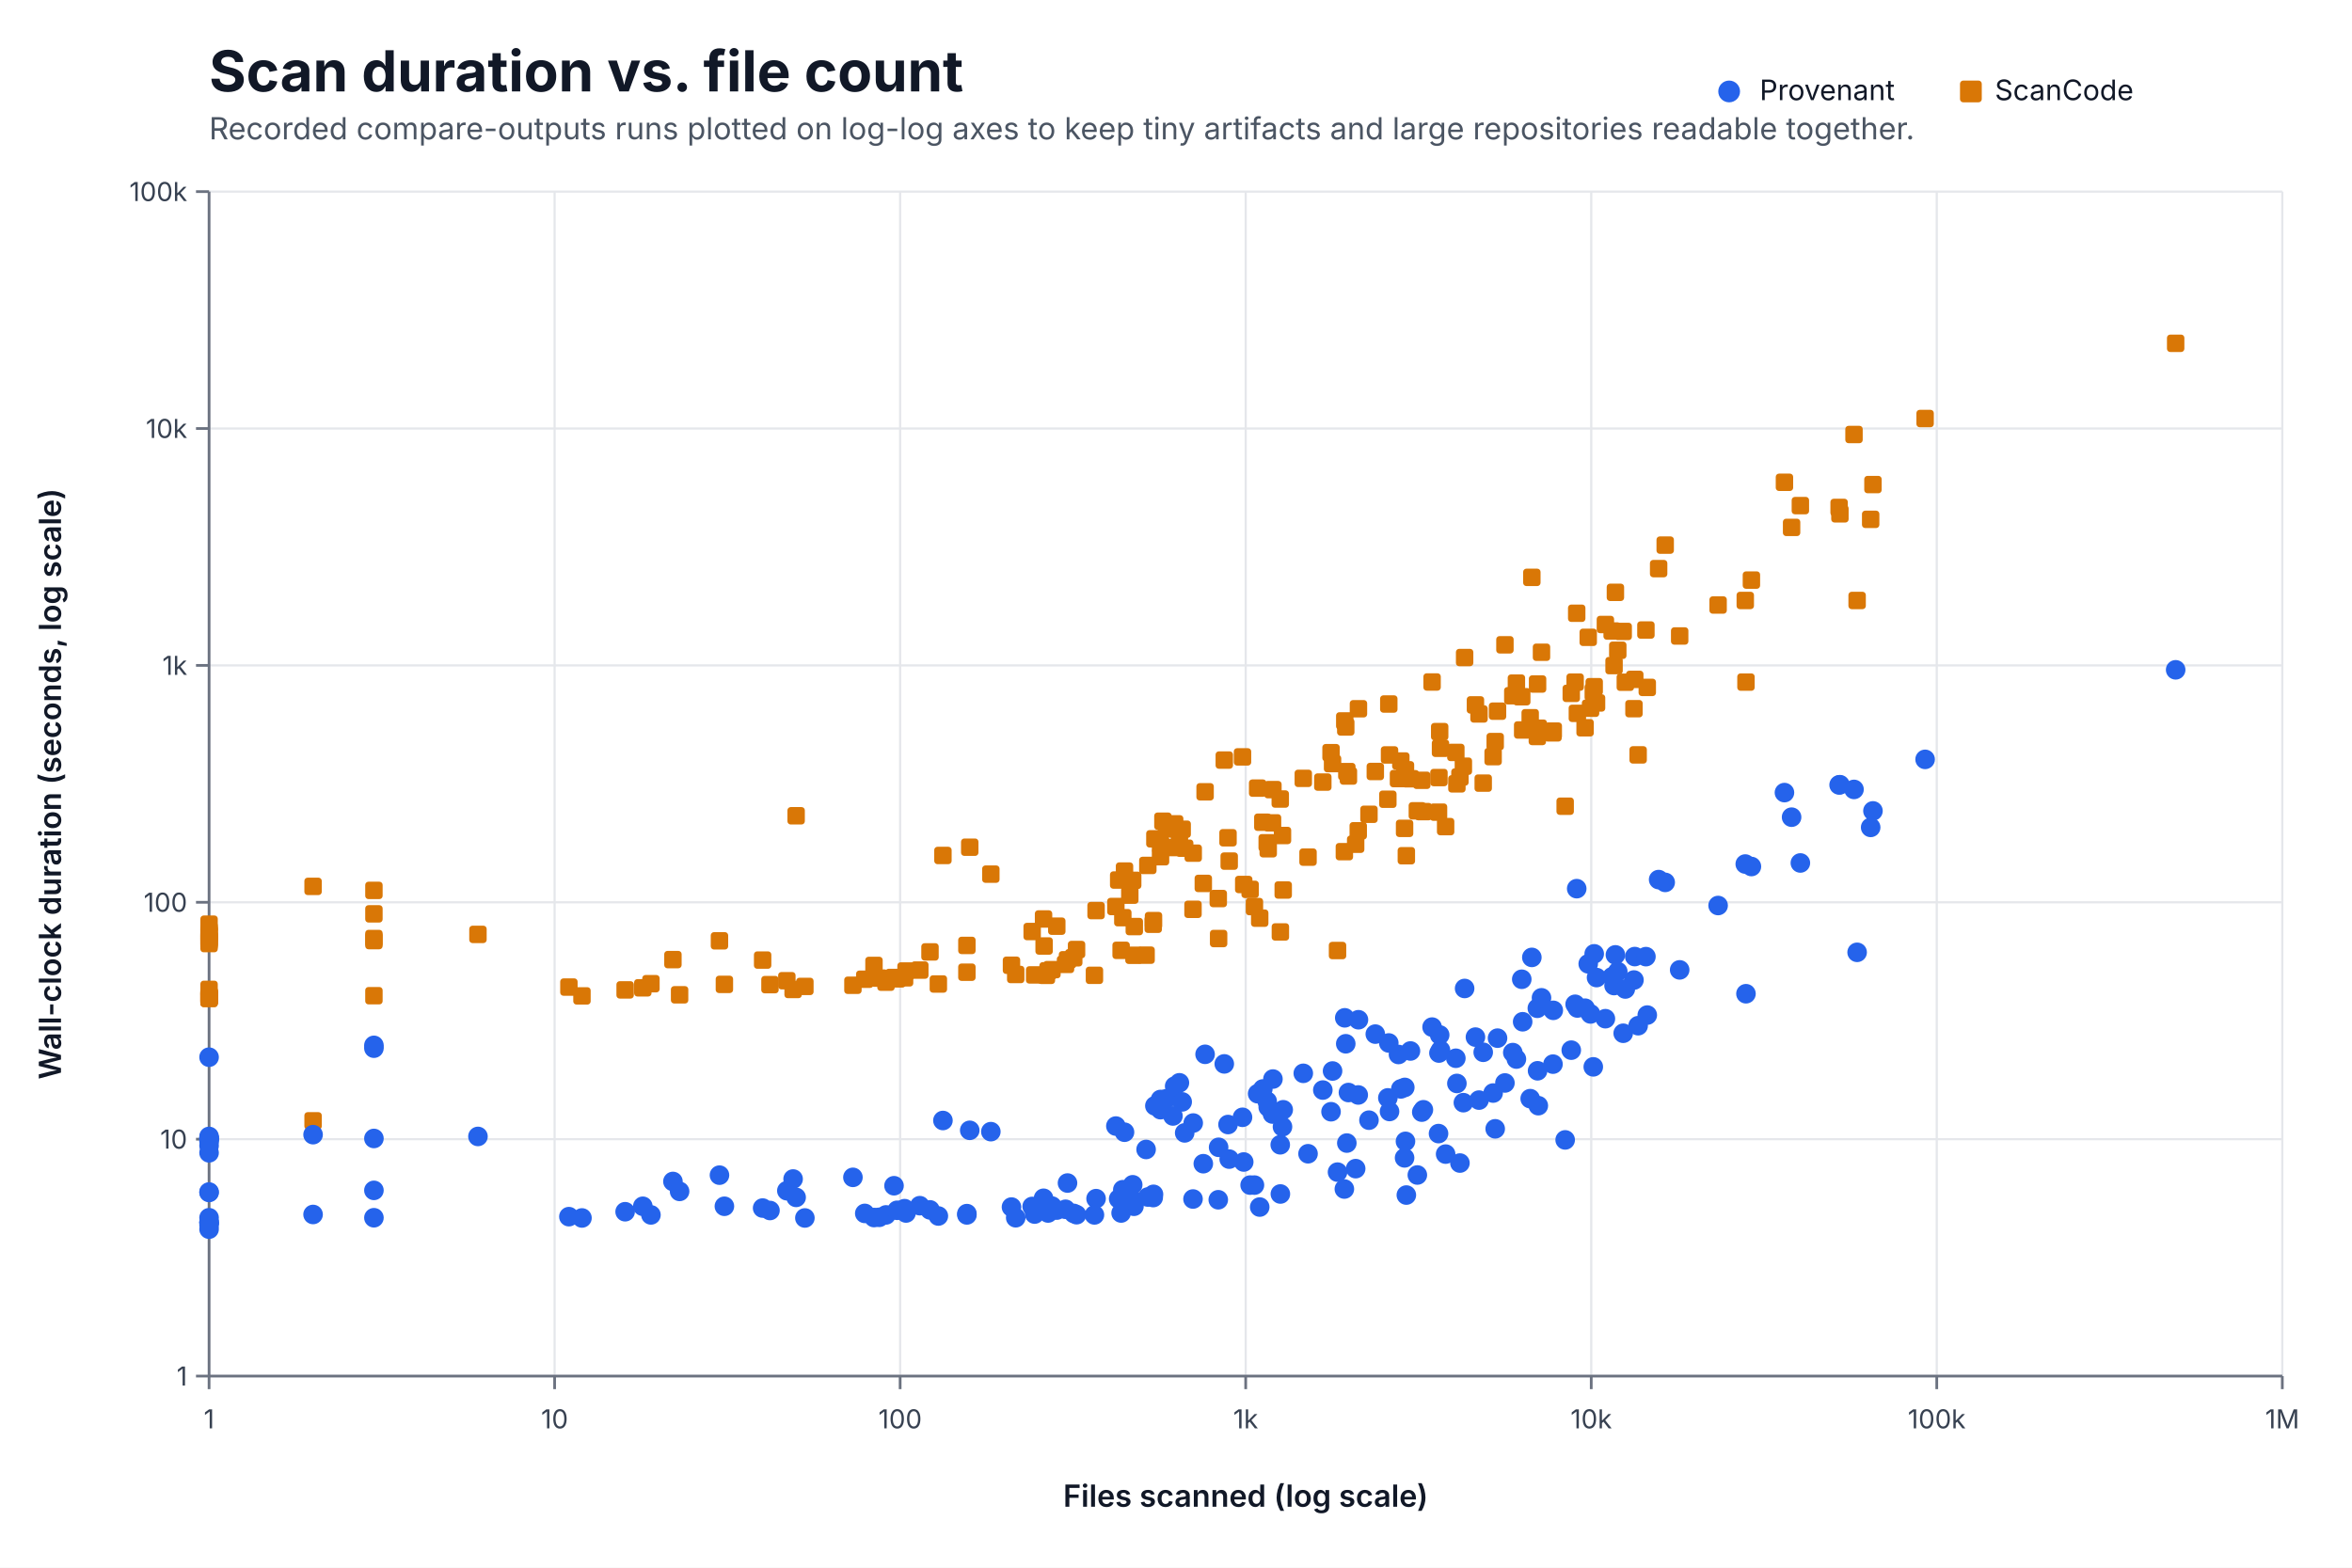
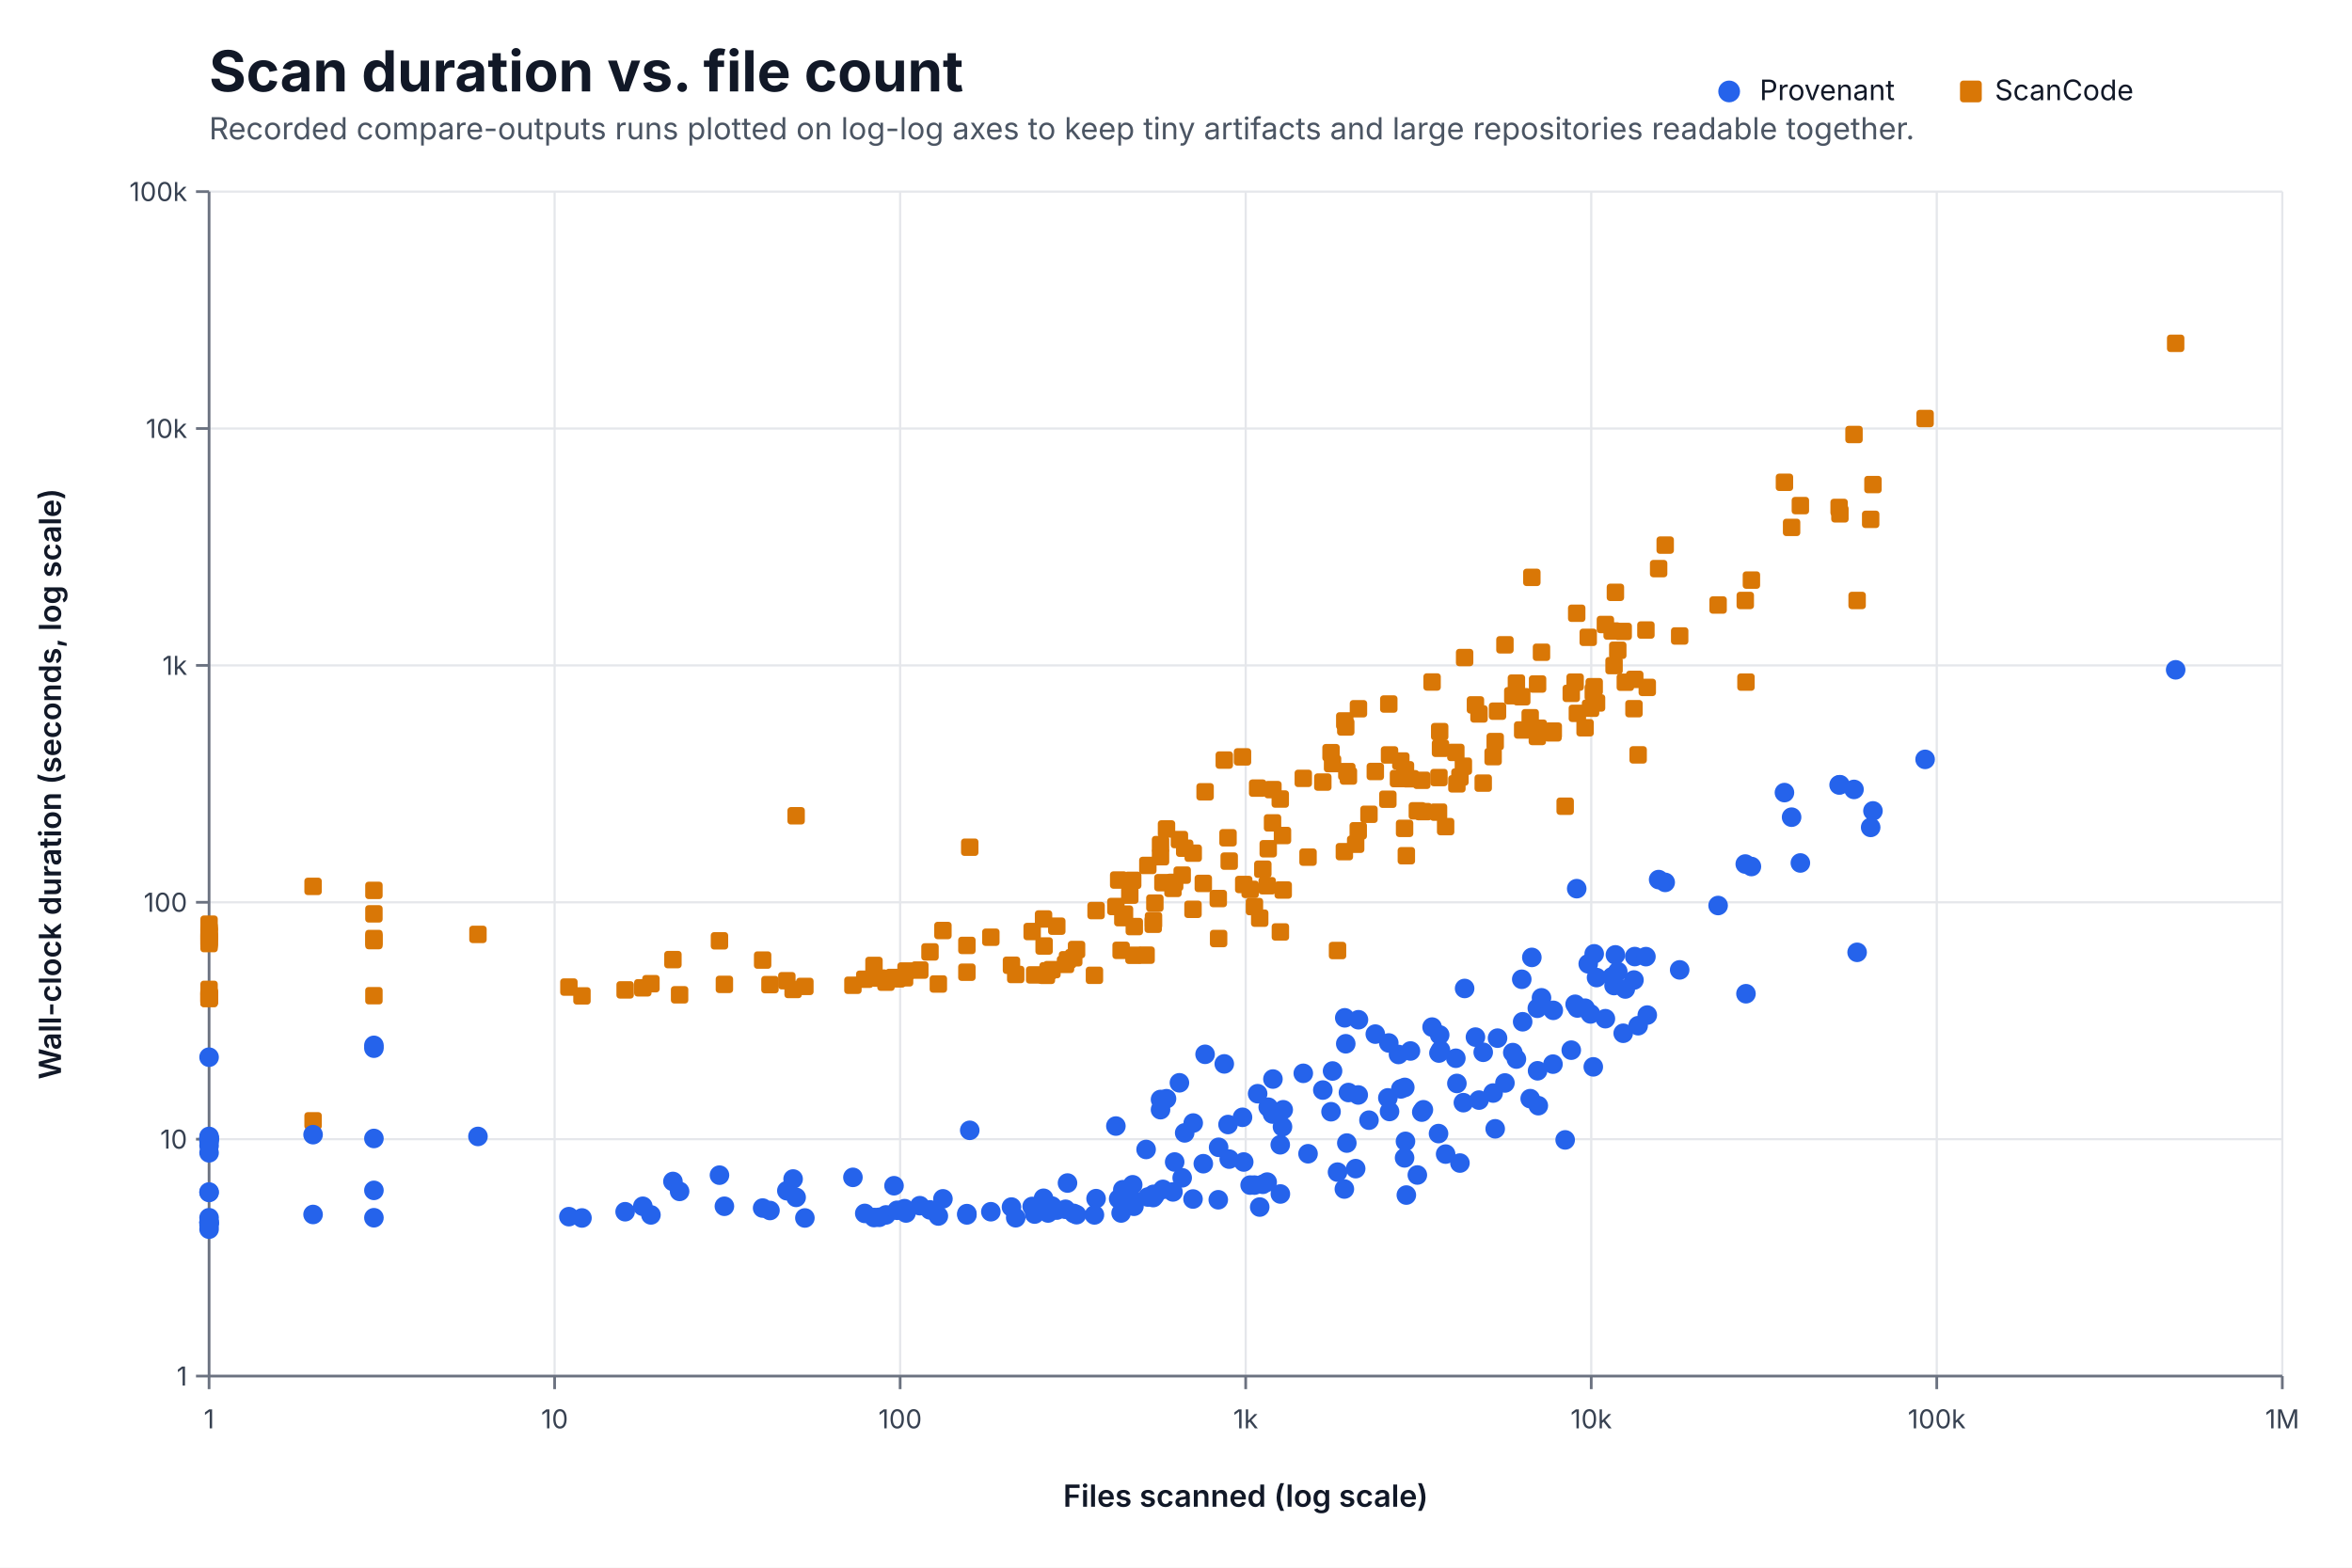
<svg xmlns="http://www.w3.org/2000/svg" width="1080" height="720" viewBox="0 0 1080 720" role="img" aria-labelledby="title desc">
  <style>
    text { font-family: -apple-system, BlinkMacSystemFont, "Segoe UI", sans-serif; fill: #111827; }
    .title { font-size: 26px; font-weight: 700; }
    .subtitle { font-size: 14px; fill: #4b5563; }
    .axis-label { font-size: 14px; font-weight: 600; }
    .tick { font-size: 12px; fill: #374151; }
    .grid { stroke: #e5e7eb; stroke-width: 1; }
    .axis { stroke: #6b7280; stroke-width: 1.25; }
    .legend-label { font-size: 13px; }
  </style>
  <rect x="0" y="0" width="1080" height="720" fill="white" />
  <text class="title" x="96" y="42">Scan duration vs. file count</text>
  <text class="subtitle" x="96" y="64">Recorded compare-outputs runs plotted on log-log axes to keep tiny artifacts and large repositories readable together.</text>
  <line class="grid" x1="96.00" y1="632.00" x2="1048.00" y2="632.00" />
  <line class="grid" x1="96.00" y1="523.20" x2="1048.00" y2="523.20" />
  <line class="grid" x1="96.00" y1="414.40" x2="1048.00" y2="414.40" />
  <line class="grid" x1="96.00" y1="305.60" x2="1048.00" y2="305.60" />
  <line class="grid" x1="96.00" y1="196.80" x2="1048.00" y2="196.80" />
  <line class="grid" x1="96.00" y1="88.00" x2="1048.00" y2="88.00" />
  <line class="grid" x1="96.00" y1="88.00" x2="96.00" y2="632.00" />
  <line class="grid" x1="254.67" y1="88.00" x2="254.67" y2="632.00" />
  <line class="grid" x1="413.33" y1="88.00" x2="413.33" y2="632.00" />
  <line class="grid" x1="572.00" y1="88.00" x2="572.00" y2="632.00" />
  <line class="grid" x1="730.67" y1="88.00" x2="730.67" y2="632.00" />
  <line class="grid" x1="889.33" y1="88.00" x2="889.33" y2="632.00" />
  <line class="grid" x1="1048.00" y1="88.00" x2="1048.00" y2="632.00" />
  <line class="axis" x1="96.00" y1="632.00" x2="1048.00" y2="632.00" />
  <line class="axis" x1="96.00" y1="88.00" x2="96.00" y2="632.00" />
  <line class="axis" x1="96.00" y1="632.00" x2="96.00" y2="638.00" />
  <text class="tick" x="96.00" y="656.00" text-anchor="middle">1</text>
  <line class="axis" x1="254.67" y1="632.00" x2="254.67" y2="638.00" />
  <text class="tick" x="254.67" y="656.00" text-anchor="middle">10</text>
  <line class="axis" x1="413.33" y1="632.00" x2="413.33" y2="638.00" />
  <text class="tick" x="413.33" y="656.00" text-anchor="middle">100</text>
  <line class="axis" x1="572.00" y1="632.00" x2="572.00" y2="638.00" />
  <text class="tick" x="572.00" y="656.00" text-anchor="middle">1k</text>
  <line class="axis" x1="730.67" y1="632.00" x2="730.67" y2="638.00" />
  <text class="tick" x="730.67" y="656.00" text-anchor="middle">10k</text>
  <line class="axis" x1="889.33" y1="632.00" x2="889.33" y2="638.00" />
  <text class="tick" x="889.33" y="656.00" text-anchor="middle">100k</text>
  <line class="axis" x1="1048.00" y1="632.00" x2="1048.00" y2="638.00" />
  <text class="tick" x="1048.00" y="656.00" text-anchor="middle">1M</text>
  <line class="axis" x1="90.00" y1="632.00" x2="96.00" y2="632.00" />
  <text class="tick" x="86.00" y="632.00" text-anchor="end" dominant-baseline="middle">1</text>
  <line class="axis" x1="90.00" y1="523.20" x2="96.00" y2="523.20" />
  <text class="tick" x="86.00" y="523.20" text-anchor="end" dominant-baseline="middle">10</text>
  <line class="axis" x1="90.00" y1="414.40" x2="96.00" y2="414.40" />
  <text class="tick" x="86.00" y="414.40" text-anchor="end" dominant-baseline="middle">100</text>
  <line class="axis" x1="90.00" y1="305.60" x2="96.00" y2="305.60" />
  <text class="tick" x="86.00" y="305.60" text-anchor="end" dominant-baseline="middle">1k</text>
  <line class="axis" x1="90.00" y1="196.80" x2="96.00" y2="196.80" />
  <text class="tick" x="86.00" y="196.80" text-anchor="end" dominant-baseline="middle">10k</text>
  <line class="axis" x1="90.00" y1="88.00" x2="96.00" y2="88.00" />
  <text class="tick" x="86.00" y="88.00" text-anchor="end" dominant-baseline="middle">100k</text>
  <text class="axis-label" x="572.00" y="692.00" text-anchor="middle">Files scanned (log scale)</text>
  <text class="axis-label" x="28" y="360.00" transform="rotate(-90 28 360.00)" text-anchor="middle">Wall-clock duration (seconds, log scale)</text>
  <g aria-label="Legend">
    <circle cx="794" cy="42" r="5" fill="#2563eb" />
    <text class="legend-label" x="808" y="46">Provenant</text>
    <rect x="900" y="37" width="10" height="10" fill="#d97706" rx="1.5" />
    <text class="legend-label" x="916" y="46">ScanCode</text>
  </g>
  <g aria-label="ScanCode points">
    <rect x="92.00" y="420.46" width="8" height="8" fill="#d97706" rx="1.5" />
    <rect x="92.00" y="423.47" width="8" height="8" fill="#d97706" rx="1.5" />
    <rect x="92.00" y="425.26" width="8" height="8" fill="#d97706" rx="1.5" />
    <rect x="92.00" y="424.52" width="8" height="8" fill="#d97706" rx="1.5" />
    <rect x="92.00" y="453.23" width="8" height="8" fill="#d97706" rx="1.5" />
    <rect x="92.00" y="454.13" width="8" height="8" fill="#d97706" rx="1.5" />
    <rect x="92.00" y="450.39" width="8" height="8" fill="#d97706" rx="1.5" />
    <rect x="92.00" y="454.09" width="8" height="8" fill="#d97706" rx="1.5" />
    <rect x="92.00" y="429.37" width="8" height="8" fill="#d97706" rx="1.5" />
    <rect x="92.00" y="428.44" width="8" height="8" fill="#d97706" rx="1.5" />
    <rect x="92.00" y="427.25" width="8" height="8" fill="#d97706" rx="1.5" />
    <rect x="92.00" y="453.66" width="8" height="8" fill="#d97706" rx="1.5" />
    <rect x="92.00" y="454.09" width="8" height="8" fill="#d97706" rx="1.5" />
    <rect x="92.00" y="427.69" width="8" height="8" fill="#d97706" rx="1.5" />
    <rect x="92.00" y="453.46" width="8" height="8" fill="#d97706" rx="1.5" />
    <rect x="92.00" y="454.54" width="8" height="8" fill="#d97706" rx="1.5" />
    <rect x="92.00" y="454.54" width="8" height="8" fill="#d97706" rx="1.5" />
    <rect x="139.76" y="510.78" width="8" height="8" fill="#d97706" rx="1.5" />
    <rect x="139.76" y="403.09" width="8" height="8" fill="#d97706" rx="1.5" />
    <rect x="167.70" y="427.04" width="8" height="8" fill="#d97706" rx="1.5" />
    <rect x="167.70" y="404.94" width="8" height="8" fill="#d97706" rx="1.5" />
    <rect x="167.70" y="427.99" width="8" height="8" fill="#d97706" rx="1.5" />
    <rect x="167.70" y="453.30" width="8" height="8" fill="#d97706" rx="1.5" />
    <rect x="167.70" y="415.71" width="8" height="8" fill="#d97706" rx="1.5" />
    <rect x="215.47" y="425.14" width="8" height="8" fill="#d97706" rx="1.5" />
    <rect x="257.23" y="449.34" width="8" height="8" fill="#d97706" rx="1.5" />
    <rect x="263.23" y="453.39" width="8" height="8" fill="#d97706" rx="1.5" />
    <rect x="283.05" y="450.63" width="8" height="8" fill="#d97706" rx="1.5" />
    <rect x="291.17" y="449.68" width="8" height="8" fill="#d97706" rx="1.5" />
    <rect x="294.90" y="447.79" width="8" height="8" fill="#d97706" rx="1.5" />
    <rect x="305.00" y="436.72" width="8" height="8" fill="#d97706" rx="1.5" />
    <rect x="308.06" y="452.89" width="8" height="8" fill="#d97706" rx="1.5" />
    <rect x="326.37" y="428.10" width="8" height="8" fill="#d97706" rx="1.5" />
    <rect x="328.63" y="448.10" width="8" height="8" fill="#d97706" rx="1.5" />
    <rect x="346.19" y="436.94" width="8" height="8" fill="#d97706" rx="1.5" />
    <rect x="349.56" y="448.21" width="8" height="8" fill="#d97706" rx="1.5" />
    <rect x="357.31" y="446.42" width="8" height="8" fill="#d97706" rx="1.5" />
    <rect x="360.18" y="450.45" width="8" height="8" fill="#d97706" rx="1.5" />
    <rect x="361.57" y="370.67" width="8" height="8" fill="#d97706" rx="1.5" />
    <rect x="365.59" y="449.04" width="8" height="8" fill="#d97706" rx="1.5" />
    <rect x="387.65" y="448.50" width="8" height="8" fill="#d97706" rx="1.5" />
    <rect x="393.09" y="445.73" width="8" height="8" fill="#d97706" rx="1.5" />
    <rect x="397.32" y="439.40" width="8" height="8" fill="#d97706" rx="1.5" />
    <rect x="399.74" y="445.22" width="8" height="8" fill="#d97706" rx="1.5" />
    <rect x="402.83" y="447.10" width="8" height="8" fill="#d97706" rx="1.5" />
    <rect x="406.52" y="444.93" width="8" height="8" fill="#d97706" rx="1.5" />
    <rect x="407.94" y="445.56" width="8" height="8" fill="#d97706" rx="1.5" />
    <rect x="411.37" y="445.09" width="8" height="8" fill="#d97706" rx="1.5" />
    <rect x="412.04" y="441.96" width="8" height="8" fill="#d97706" rx="1.5" />
    <rect x="418.36" y="441.53" width="8" height="8" fill="#d97706" rx="1.5" />
    <rect x="423.04" y="433.19" width="8" height="8" fill="#d97706" rx="1.5" />
    <rect x="426.88" y="447.92" width="8" height="8" fill="#d97706" rx="1.5" />
-     <rect x="428.98" y="388.90" width="8" height="8" fill="#d97706" rx="1.5" />
+     <rect x="428.98" y="423.36" width="8" height="8" fill="#d97706" rx="1.5" />
    <rect x="439.98" y="442.51" width="8" height="8" fill="#d97706" rx="1.5" />
    <rect x="439.98" y="430.21" width="8" height="8" fill="#d97706" rx="1.5" />
    <rect x="441.29" y="385.10" width="8" height="8" fill="#d97706" rx="1.5" />
-     <rect x="450.98" y="397.47" width="8" height="8" fill="#d97706" rx="1.5" />
+     <rect x="450.98" y="426.44" width="8" height="8" fill="#d97706" rx="1.5" />
    <rect x="460.46" y="439.32" width="8" height="8" fill="#d97706" rx="1.5" />
    <rect x="462.40" y="443.56" width="8" height="8" fill="#d97706" rx="1.5" />
    <rect x="469.95" y="423.83" width="8" height="8" fill="#d97706" rx="1.5" />
    <rect x="471.08" y="443.75" width="8" height="8" fill="#d97706" rx="1.5" />
    <rect x="475.18" y="418.07" width="8" height="8" fill="#d97706" rx="1.5" />
    <rect x="475.44" y="430.47" width="8" height="8" fill="#d97706" rx="1.5" />
    <rect x="476.49" y="443.95" width="8" height="8" fill="#d97706" rx="1.5" />
    <rect x="477.26" y="441.87" width="8" height="8" fill="#d97706" rx="1.5" />
    <rect x="479.04" y="441.32" width="8" height="8" fill="#d97706" rx="1.5" />
    <rect x="481.26" y="421.37" width="8" height="8" fill="#d97706" rx="1.5" />
    <rect x="485.27" y="438.93" width="8" height="8" fill="#d97706" rx="1.5" />
    <rect x="486.18" y="436.80" width="8" height="8" fill="#d97706" rx="1.5" />
    <rect x="489.05" y="435.88" width="8" height="8" fill="#d97706" rx="1.5" />
    <rect x="490.34" y="432.10" width="8" height="8" fill="#d97706" rx="1.5" />
    <rect x="498.55" y="443.94" width="8" height="8" fill="#d97706" rx="1.5" />
    <rect x="499.30" y="414.21" width="8" height="8" fill="#d97706" rx="1.5" />
    <rect x="508.39" y="412.34" width="8" height="8" fill="#d97706" rx="1.5" />
    <rect x="509.68" y="400.18" width="8" height="8" fill="#d97706" rx="1.5" />
    <rect x="510.80" y="432.47" width="8" height="8" fill="#d97706" rx="1.5" />
    <rect x="511.58" y="417.47" width="8" height="8" fill="#d97706" rx="1.5" />
-     <rect x="512.36" y="396.07" width="8" height="8" fill="#d97706" rx="1.5" />
+     <rect x="512.36" y="415.82" width="8" height="8" fill="#d97706" rx="1.5" />
    <rect x="514.79" y="407.11" width="8" height="8" fill="#d97706" rx="1.5" />
    <rect x="516.12" y="400.33" width="8" height="8" fill="#d97706" rx="1.5" />
    <rect x="516.70" y="434.73" width="8" height="8" fill="#d97706" rx="1.5" />
    <rect x="516.85" y="421.56" width="8" height="8" fill="#d97706" rx="1.5" />
    <rect x="522.27" y="434.69" width="8" height="8" fill="#d97706" rx="1.5" />
    <rect x="523.07" y="393.48" width="8" height="8" fill="#d97706" rx="1.5" />
    <rect x="525.54" y="420.49" width="8" height="8" fill="#d97706" rx="1.5" />
    <rect x="525.67" y="418.82" width="8" height="8" fill="#d97706" rx="1.5" />
-     <rect x="526.30" y="381.25" width="8" height="8" fill="#d97706" rx="1.5" />
+     <rect x="526.30" y="410.78" width="8" height="8" fill="#d97706" rx="1.5" />
    <rect x="528.90" y="383.91" width="8" height="8" fill="#d97706" rx="1.5" />
    <rect x="528.90" y="389.48" width="8" height="8" fill="#d97706" rx="1.5" />
-     <rect x="529.99" y="373.16" width="8" height="8" fill="#d97706" rx="1.5" />
+     <rect x="529.99" y="401.38" width="8" height="8" fill="#d97706" rx="1.5" />
    <rect x="531.64" y="376.71" width="8" height="8" fill="#d97706" rx="1.5" />
-     <rect x="534.61" y="385.27" width="8" height="8" fill="#d97706" rx="1.5" />
-     <rect x="535.39" y="374.38" width="8" height="8" fill="#d97706" rx="1.5" />
+     <rect x="534.61" y="404.01" width="8" height="8" fill="#d97706" rx="1.5" />
+     <rect x="535.39" y="401.24" width="8" height="8" fill="#d97706" rx="1.5" />
    <rect x="537.57" y="381.59" width="8" height="8" fill="#d97706" rx="1.5" />
-     <rect x="538.84" y="376.84" width="8" height="8" fill="#d97706" rx="1.5" />
+     <rect x="538.84" y="397.93" width="8" height="8" fill="#d97706" rx="1.5" />
    <rect x="539.99" y="385.56" width="8" height="8" fill="#d97706" rx="1.5" />
    <rect x="543.81" y="413.62" width="8" height="8" fill="#d97706" rx="1.5" />
    <rect x="543.91" y="387.84" width="8" height="8" fill="#d97706" rx="1.5" />
    <rect x="548.54" y="401.74" width="8" height="8" fill="#d97706" rx="1.5" />
    <rect x="549.36" y="359.65" width="8" height="8" fill="#d97706" rx="1.5" />
    <rect x="555.41" y="408.67" width="8" height="8" fill="#d97706" rx="1.5" />
    <rect x="555.57" y="427.04" width="8" height="8" fill="#d97706" rx="1.5" />
    <rect x="558.17" y="345.08" width="8" height="8" fill="#d97706" rx="1.5" />
    <rect x="559.89" y="380.76" width="8" height="8" fill="#d97706" rx="1.5" />
    <rect x="560.43" y="391.49" width="8" height="8" fill="#d97706" rx="1.5" />
    <rect x="566.54" y="343.62" width="8" height="8" fill="#d97706" rx="1.5" />
    <rect x="567.10" y="402.22" width="8" height="8" fill="#d97706" rx="1.5" />
    <rect x="570.04" y="404.47" width="8" height="8" fill="#d97706" rx="1.5" />
    <rect x="572.02" y="412.37" width="8" height="8" fill="#d97706" rx="1.5" />
    <rect x="573.49" y="357.97" width="8" height="8" fill="#d97706" rx="1.5" />
    <rect x="574.44" y="417.69" width="8" height="8" fill="#d97706" rx="1.5" />
-     <rect x="575.87" y="373.63" width="8" height="8" fill="#d97706" rx="1.5" />
-     <rect x="577.87" y="383.06" width="8" height="8" fill="#d97706" rx="1.5" />
+     <rect x="575.87" y="395.19" width="8" height="8" fill="#d97706" rx="1.5" />
+     <rect x="577.87" y="402.80" width="8" height="8" fill="#d97706" rx="1.5" />
    <rect x="578.35" y="385.81" width="8" height="8" fill="#d97706" rx="1.5" />
    <rect x="580.33" y="373.93" width="8" height="8" fill="#d97706" rx="1.5" />
    <rect x="580.51" y="358.66" width="8" height="8" fill="#d97706" rx="1.5" />
    <rect x="583.87" y="362.98" width="8" height="8" fill="#d97706" rx="1.5" />
    <rect x="583.93" y="424.01" width="8" height="8" fill="#d97706" rx="1.5" />
    <rect x="584.90" y="379.72" width="8" height="8" fill="#d97706" rx="1.5" />
    <rect x="585.23" y="404.76" width="8" height="8" fill="#d97706" rx="1.5" />
    <rect x="594.45" y="353.48" width="8" height="8" fill="#d97706" rx="1.5" />
    <rect x="596.63" y="389.66" width="8" height="8" fill="#d97706" rx="1.5" />
    <rect x="603.42" y="355.19" width="8" height="8" fill="#d97706" rx="1.5" />
    <rect x="607.19" y="341.69" width="8" height="8" fill="#d97706" rx="1.5" />
    <rect x="607.89" y="346.71" width="8" height="8" fill="#d97706" rx="1.5" />
    <rect x="610.17" y="432.56" width="8" height="8" fill="#d97706" rx="1.5" />
    <rect x="613.31" y="387.15" width="8" height="8" fill="#d97706" rx="1.5" />
    <rect x="613.49" y="327.10" width="8" height="8" fill="#d97706" rx="1.5" />
    <rect x="613.95" y="329.87" width="8" height="8" fill="#d97706" rx="1.5" />
    <rect x="614.44" y="350.37" width="8" height="8" fill="#d97706" rx="1.5" />
    <rect x="615.18" y="352.40" width="8" height="8" fill="#d97706" rx="1.5" />
    <rect x="618.50" y="383.74" width="8" height="8" fill="#d97706" rx="1.5" />
    <rect x="619.68" y="377.56" width="8" height="8" fill="#d97706" rx="1.5" />
    <rect x="619.78" y="321.51" width="8" height="8" fill="#d97706" rx="1.5" />
    <rect x="624.61" y="369.98" width="8" height="8" fill="#d97706" rx="1.5" />
    <rect x="627.52" y="350.33" width="8" height="8" fill="#d97706" rx="1.5" />
    <rect x="633.28" y="363.07" width="8" height="8" fill="#d97706" rx="1.5" />
    <rect x="633.71" y="319.34" width="8" height="8" fill="#d97706" rx="1.5" />
    <rect x="634.05" y="342.72" width="8" height="8" fill="#d97706" rx="1.5" />
    <rect x="638.16" y="353.58" width="8" height="8" fill="#d97706" rx="1.5" />
    <rect x="639.24" y="345.52" width="8" height="8" fill="#d97706" rx="1.5" />
    <rect x="640.96" y="376.44" width="8" height="8" fill="#d97706" rx="1.5" />
    <rect x="641.06" y="351.33" width="8" height="8" fill="#d97706" rx="1.5" />
    <rect x="641.37" y="349.55" width="8" height="8" fill="#d97706" rx="1.5" />
    <rect x="641.77" y="389.02" width="8" height="8" fill="#d97706" rx="1.5" />
    <rect x="643.66" y="353.67" width="8" height="8" fill="#d97706" rx="1.5" />
    <rect x="646.82" y="368.39" width="8" height="8" fill="#d97706" rx="1.5" />
    <rect x="648.86" y="354.37" width="8" height="8" fill="#d97706" rx="1.5" />
    <rect x="649.60" y="368.75" width="8" height="8" fill="#d97706" rx="1.5" />
    <rect x="653.59" y="309.22" width="8" height="8" fill="#d97706" rx="1.5" />
    <rect x="656.55" y="369.00" width="8" height="8" fill="#d97706" rx="1.5" />
    <rect x="656.74" y="353.11" width="8" height="8" fill="#d97706" rx="1.5" />
    <rect x="657.08" y="332.02" width="8" height="8" fill="#d97706" rx="1.5" />
    <rect x="657.46" y="339.67" width="8" height="8" fill="#d97706" rx="1.5" />
    <rect x="659.81" y="375.65" width="8" height="8" fill="#d97706" rx="1.5" />
    <rect x="664.50" y="341.57" width="8" height="8" fill="#d97706" rx="1.5" />
    <rect x="664.98" y="356.00" width="8" height="8" fill="#d97706" rx="1.5" />
    <rect x="666.38" y="352.86" width="8" height="8" fill="#d97706" rx="1.5" />
    <rect x="667.96" y="347.89" width="8" height="8" fill="#d97706" rx="1.5" />
    <rect x="668.53" y="297.99" width="8" height="8" fill="#d97706" rx="1.5" />
    <rect x="673.50" y="319.74" width="8" height="8" fill="#d97706" rx="1.5" />
    <rect x="675.14" y="323.90" width="8" height="8" fill="#d97706" rx="1.5" />
    <rect x="677.07" y="355.67" width="8" height="8" fill="#d97706" rx="1.5" />
    <rect x="681.62" y="343.50" width="8" height="8" fill="#d97706" rx="1.5" />
    <rect x="682.57" y="336.59" width="8" height="8" fill="#d97706" rx="1.5" />
    <rect x="683.64" y="322.63" width="8" height="8" fill="#d97706" rx="1.5" />
    <rect x="687.04" y="292.14" width="8" height="8" fill="#d97706" rx="1.5" />
    <rect x="690.65" y="315.53" width="8" height="8" fill="#d97706" rx="1.5" />
    <rect x="692.31" y="309.74" width="8" height="8" fill="#d97706" rx="1.5" />
    <rect x="694.77" y="315.99" width="8" height="8" fill="#d97706" rx="1.5" />
    <rect x="695.18" y="331.26" width="8" height="8" fill="#d97706" rx="1.5" />
    <rect x="698.64" y="325.64" width="8" height="8" fill="#d97706" rx="1.5" />
    <rect x="699.40" y="261.17" width="8" height="8" fill="#d97706" rx="1.5" />
    <rect x="701.92" y="334.25" width="8" height="8" fill="#d97706" rx="1.5" />
    <rect x="702.03" y="310.15" width="8" height="8" fill="#d97706" rx="1.5" />
    <rect x="702.37" y="330.44" width="8" height="8" fill="#d97706" rx="1.5" />
    <rect x="703.83" y="295.56" width="8" height="8" fill="#d97706" rx="1.5" />
    <rect x="709.11" y="332.59" width="8" height="8" fill="#d97706" rx="1.5" />
    <rect x="709.24" y="331.79" width="8" height="8" fill="#d97706" rx="1.5" />
    <rect x="714.70" y="366.27" width="8" height="8" fill="#d97706" rx="1.5" />
    <rect x="717.50" y="314.45" width="8" height="8" fill="#d97706" rx="1.5" />
    <rect x="719.28" y="309.28" width="8" height="8" fill="#d97706" rx="1.5" />
    <rect x="720.00" y="277.65" width="8" height="8" fill="#d97706" rx="1.5" />
    <rect x="720.30" y="323.62" width="8" height="8" fill="#d97706" rx="1.5" />
    <rect x="723.85" y="330.25" width="8" height="8" fill="#d97706" rx="1.5" />
    <rect x="725.29" y="288.71" width="8" height="8" fill="#d97706" rx="1.5" />
    <rect x="726.36" y="321.28" width="8" height="8" fill="#d97706" rx="1.5" />
    <rect x="727.61" y="313.95" width="8" height="8" fill="#d97706" rx="1.5" />
    <rect x="728.03" y="311.39" width="8" height="8" fill="#d97706" rx="1.5" />
    <rect x="729.11" y="318.85" width="8" height="8" fill="#d97706" rx="1.5" />
    <rect x="733.17" y="282.81" width="8" height="8" fill="#d97706" rx="1.5" />
    <rect x="736.27" y="285.81" width="8" height="8" fill="#d97706" rx="1.5" />
    <rect x="737.15" y="301.70" width="8" height="8" fill="#d97706" rx="1.5" />
    <rect x="737.77" y="268.04" width="8" height="8" fill="#d97706" rx="1.5" />
    <rect x="738.86" y="294.65" width="8" height="8" fill="#d97706" rx="1.5" />
    <rect x="741.35" y="286.00" width="8" height="8" fill="#d97706" rx="1.5" />
    <rect x="742.32" y="309.33" width="8" height="8" fill="#d97706" rx="1.5" />
    <rect x="746.29" y="321.48" width="8" height="8" fill="#d97706" rx="1.5" />
    <rect x="746.66" y="308.03" width="8" height="8" fill="#d97706" rx="1.5" />
    <rect x="748.21" y="342.70" width="8" height="8" fill="#d97706" rx="1.5" />
    <rect x="751.78" y="285.35" width="8" height="8" fill="#d97706" rx="1.5" />
    <rect x="752.40" y="311.70" width="8" height="8" fill="#d97706" rx="1.5" />
    <rect x="757.62" y="257.15" width="8" height="8" fill="#d97706" rx="1.5" />
    <rect x="760.63" y="246.36" width="8" height="8" fill="#d97706" rx="1.5" />
    <rect x="767.28" y="288.09" width="8" height="8" fill="#d97706" rx="1.5" />
    <rect x="784.93" y="273.87" width="8" height="8" fill="#d97706" rx="1.5" />
    <rect x="797.40" y="271.78" width="8" height="8" fill="#d97706" rx="1.5" />
    <rect x="797.72" y="309.27" width="8" height="8" fill="#d97706" rx="1.5" />
    <rect x="800.22" y="262.42" width="8" height="8" fill="#d97706" rx="1.5" />
    <rect x="815.39" y="217.51" width="8" height="8" fill="#d97706" rx="1.5" />
    <rect x="818.67" y="238.22" width="8" height="8" fill="#d97706" rx="1.5" />
    <rect x="822.70" y="228.21" width="8" height="8" fill="#d97706" rx="1.5" />
    <rect x="840.49" y="229.06" width="8" height="8" fill="#d97706" rx="1.5" />
    <rect x="840.86" y="231.99" width="8" height="8" fill="#d97706" rx="1.5" />
    <rect x="847.33" y="195.56" width="8" height="8" fill="#d97706" rx="1.5" />
    <rect x="848.76" y="271.78" width="8" height="8" fill="#d97706" rx="1.5" />
    <rect x="854.98" y="234.53" width="8" height="8" fill="#d97706" rx="1.5" />
    <rect x="856.03" y="218.55" width="8" height="8" fill="#d97706" rx="1.5" />
    <rect x="879.98" y="188.22" width="8" height="8" fill="#d97706" rx="1.5" />
    <rect x="995.03" y="153.67" width="8" height="8" fill="#d97706" rx="1.5" />
  </g>
  <g aria-label="Provenant points">
    <circle cx="96.00" cy="522.92" r="4.5" fill="#2563eb" />
    <circle cx="96.00" cy="522.78" r="4.5" fill="#2563eb" />
    <circle cx="96.00" cy="522.68" r="4.5" fill="#2563eb" />
    <circle cx="96.00" cy="521.94" r="4.5" fill="#2563eb" />
    <circle cx="96.00" cy="561.35" r="4.5" fill="#2563eb" />
    <circle cx="96.00" cy="561.46" r="4.5" fill="#2563eb" />
    <circle cx="96.00" cy="529.46" r="4.5" fill="#2563eb" />
    <circle cx="96.00" cy="547.49" r="4.5" fill="#2563eb" />
    <circle cx="96.00" cy="485.54" r="4.5" fill="#2563eb" />
    <circle cx="96.00" cy="526.17" r="4.5" fill="#2563eb" />
    <circle cx="96.00" cy="524.11" r="4.5" fill="#2563eb" />
    <circle cx="96.00" cy="547.65" r="4.5" fill="#2563eb" />
    <circle cx="96.00" cy="561.56" r="4.5" fill="#2563eb" />
    <circle cx="96.00" cy="523.72" r="4.5" fill="#2563eb" />
    <circle cx="96.00" cy="559.28" r="4.5" fill="#2563eb" />
    <circle cx="96.00" cy="564.53" r="4.5" fill="#2563eb" />
    <circle cx="96.00" cy="562.64" r="4.5" fill="#2563eb" />
    <circle cx="143.76" cy="521.12" r="4.5" fill="#2563eb" />
    <circle cx="143.76" cy="557.78" r="4.5" fill="#2563eb" />
    <circle cx="171.70" cy="522.87" r="4.5" fill="#2563eb" />
    <circle cx="171.70" cy="559.28" r="4.5" fill="#2563eb" />
    <circle cx="171.70" cy="480.11" r="4.5" fill="#2563eb" />
    <circle cx="171.70" cy="546.71" r="4.5" fill="#2563eb" />
    <circle cx="171.70" cy="481.40" r="4.5" fill="#2563eb" />
    <circle cx="219.47" cy="521.94" r="4.5" fill="#2563eb" />
    <circle cx="261.23" cy="558.78" r="4.5" fill="#2563eb" />
    <circle cx="267.23" cy="559.38" r="4.5" fill="#2563eb" />
    <circle cx="287.05" cy="556.52" r="4.5" fill="#2563eb" />
    <circle cx="295.17" cy="554.01" r="4.5" fill="#2563eb" />
    <circle cx="298.90" cy="557.98" r="4.5" fill="#2563eb" />
    <circle cx="309.00" cy="542.62" r="4.5" fill="#2563eb" />
    <circle cx="312.06" cy="547.18" r="4.5" fill="#2563eb" />
    <circle cx="330.37" cy="539.72" r="4.5" fill="#2563eb" />
    <circle cx="332.63" cy="554.01" r="4.5" fill="#2563eb" />
    <circle cx="350.19" cy="554.83" r="4.5" fill="#2563eb" />
    <circle cx="353.56" cy="555.95" r="4.5" fill="#2563eb" />
    <circle cx="361.31" cy="546.87" r="4.5" fill="#2563eb" />
    <circle cx="364.18" cy="541.49" r="4.5" fill="#2563eb" />
    <circle cx="365.57" cy="549.93" r="4.5" fill="#2563eb" />
    <circle cx="369.59" cy="559.38" r="4.5" fill="#2563eb" />
    <circle cx="391.65" cy="540.73" r="4.5" fill="#2563eb" />
    <circle cx="397.09" cy="557.29" r="4.5" fill="#2563eb" />
    <circle cx="401.32" cy="559.18" r="4.5" fill="#2563eb" />
    <circle cx="403.74" cy="559.08" r="4.5" fill="#2563eb" />
    <circle cx="406.83" cy="557.98" r="4.5" fill="#2563eb" />
    <circle cx="410.52" cy="544.58" r="4.5" fill="#2563eb" />
    <circle cx="411.94" cy="555.86" r="4.5" fill="#2563eb" />
    <circle cx="415.37" cy="555.11" r="4.5" fill="#2563eb" />
    <circle cx="416.04" cy="557.10" r="4.5" fill="#2563eb" />
    <circle cx="422.36" cy="553.74" r="4.5" fill="#2563eb" />
    <circle cx="427.04" cy="555.67" r="4.5" fill="#2563eb" />
    <circle cx="430.88" cy="558.48" r="4.5" fill="#2563eb" />
-     <circle cx="432.98" cy="514.62" r="4.5" fill="#2563eb" />
+     <circle cx="432.98" cy="550.60" r="4.5" fill="#2563eb" />
    <circle cx="443.98" cy="557.98" r="4.5" fill="#2563eb" />
    <circle cx="443.98" cy="557.39" r="4.5" fill="#2563eb" />
    <circle cx="445.29" cy="519.13" r="4.5" fill="#2563eb" />
-     <circle cx="454.98" cy="519.74" r="4.5" fill="#2563eb" />
+     <circle cx="454.98" cy="556.52" r="4.5" fill="#2563eb" />
    <circle cx="464.46" cy="554.37" r="4.5" fill="#2563eb" />
    <circle cx="466.40" cy="559.28" r="4.5" fill="#2563eb" />
    <circle cx="473.95" cy="554.10" r="4.5" fill="#2563eb" />
    <circle cx="475.08" cy="557.59" r="4.5" fill="#2563eb" />
    <circle cx="479.18" cy="550.34" r="4.5" fill="#2563eb" />
    <circle cx="479.44" cy="553.74" r="4.5" fill="#2563eb" />
    <circle cx="480.49" cy="556.24" r="4.5" fill="#2563eb" />
    <circle cx="481.26" cy="557.10" r="4.5" fill="#2563eb" />
    <circle cx="483.04" cy="553.92" r="4.5" fill="#2563eb" />
    <circle cx="485.26" cy="555.76" r="4.5" fill="#2563eb" />
    <circle cx="489.27" cy="555.39" r="4.5" fill="#2563eb" />
    <circle cx="490.18" cy="543.34" r="4.5" fill="#2563eb" />
    <circle cx="493.05" cy="557.29" r="4.5" fill="#2563eb" />
    <circle cx="494.34" cy="557.88" r="4.5" fill="#2563eb" />
    <circle cx="502.55" cy="557.98" r="4.5" fill="#2563eb" />
    <circle cx="503.30" cy="550.51" r="4.5" fill="#2563eb" />
    <circle cx="512.39" cy="517.17" r="4.5" fill="#2563eb" />
    <circle cx="513.68" cy="550.60" r="4.5" fill="#2563eb" />
    <circle cx="514.80" cy="557.10" r="4.5" fill="#2563eb" />
    <circle cx="515.58" cy="546.40" r="4.5" fill="#2563eb" />
-     <circle cx="516.36" cy="520.00" r="4.5" fill="#2563eb" />
+     <circle cx="516.36" cy="553.92" r="4.5" fill="#2563eb" />
    <circle cx="518.79" cy="551.28" r="4.5" fill="#2563eb" />
    <circle cx="520.12" cy="544.14" r="4.5" fill="#2563eb" />
    <circle cx="520.70" cy="554.01" r="4.5" fill="#2563eb" />
    <circle cx="520.85" cy="551.53" r="4.5" fill="#2563eb" />
    <circle cx="526.27" cy="527.92" r="4.5" fill="#2563eb" />
    <circle cx="527.07" cy="549.76" r="4.5" fill="#2563eb" />
    <circle cx="529.54" cy="550.01" r="4.5" fill="#2563eb" />
    <circle cx="529.67" cy="548.53" r="4.5" fill="#2563eb" />
-     <circle cx="530.30" cy="507.88" r="4.5" fill="#2563eb" />
+     <circle cx="530.30" cy="549.02" r="4.5" fill="#2563eb" />
    <circle cx="532.90" cy="504.96" r="4.5" fill="#2563eb" />
    <circle cx="532.90" cy="509.65" r="4.5" fill="#2563eb" />
-     <circle cx="533.99" cy="505.42" r="4.5" fill="#2563eb" />
+     <circle cx="533.99" cy="546.25" r="4.5" fill="#2563eb" />
    <circle cx="535.64" cy="504.61" r="4.5" fill="#2563eb" />
-     <circle cx="538.61" cy="512.54" r="4.5" fill="#2563eb" />
-     <circle cx="539.39" cy="498.86" r="4.5" fill="#2563eb" />
+     <circle cx="538.61" cy="547.42" r="4.5" fill="#2563eb" />
+     <circle cx="539.39" cy="533.68" r="4.5" fill="#2563eb" />
    <circle cx="541.57" cy="497.30" r="4.5" fill="#2563eb" />
-     <circle cx="542.84" cy="506.07" r="4.5" fill="#2563eb" />
+     <circle cx="542.84" cy="540.94" r="4.5" fill="#2563eb" />
    <circle cx="543.99" cy="520.31" r="4.5" fill="#2563eb" />
    <circle cx="547.81" cy="550.68" r="4.5" fill="#2563eb" />
    <circle cx="547.91" cy="515.78" r="4.5" fill="#2563eb" />
    <circle cx="552.54" cy="534.46" r="4.5" fill="#2563eb" />
    <circle cx="553.36" cy="484.22" r="4.5" fill="#2563eb" />
    <circle cx="559.41" cy="551.02" r="4.5" fill="#2563eb" />
    <circle cx="559.57" cy="526.93" r="4.5" fill="#2563eb" />
    <circle cx="562.17" cy="488.62" r="4.5" fill="#2563eb" />
    <circle cx="563.89" cy="516.47" r="4.5" fill="#2563eb" />
    <circle cx="564.43" cy="532.35" r="4.5" fill="#2563eb" />
    <circle cx="570.54" cy="513.15" r="4.5" fill="#2563eb" />
    <circle cx="571.10" cy="533.68" r="4.5" fill="#2563eb" />
    <circle cx="574.04" cy="544.29" r="4.5" fill="#2563eb" />
    <circle cx="576.02" cy="544.29" r="4.5" fill="#2563eb" />
    <circle cx="577.49" cy="502.31" r="4.5" fill="#2563eb" />
    <circle cx="578.44" cy="554.37" r="4.5" fill="#2563eb" />
-     <circle cx="579.87" cy="500.14" r="4.5" fill="#2563eb" />
-     <circle cx="581.87" cy="505.77" r="4.5" fill="#2563eb" />
+     <circle cx="579.87" cy="543.92" r="4.5" fill="#2563eb" />
+     <circle cx="581.87" cy="542.91" r="4.5" fill="#2563eb" />
    <circle cx="582.35" cy="508.50" r="4.5" fill="#2563eb" />
    <circle cx="584.33" cy="511.65" r="4.5" fill="#2563eb" />
    <circle cx="584.51" cy="495.58" r="4.5" fill="#2563eb" />
    <circle cx="587.87" cy="525.77" r="4.5" fill="#2563eb" />
    <circle cx="587.93" cy="548.37" r="4.5" fill="#2563eb" />
    <circle cx="588.90" cy="517.51" r="4.5" fill="#2563eb" />
    <circle cx="589.23" cy="509.69" r="4.5" fill="#2563eb" />
    <circle cx="598.45" cy="492.95" r="4.5" fill="#2563eb" />
    <circle cx="600.63" cy="529.89" r="4.5" fill="#2563eb" />
    <circle cx="607.42" cy="500.64" r="4.5" fill="#2563eb" />
    <circle cx="611.19" cy="510.59" r="4.5" fill="#2563eb" />
    <circle cx="611.89" cy="491.89" r="4.5" fill="#2563eb" />
    <circle cx="614.17" cy="538.33" r="4.5" fill="#2563eb" />
    <circle cx="617.31" cy="546.09" r="4.5" fill="#2563eb" />
    <circle cx="617.49" cy="467.46" r="4.5" fill="#2563eb" />
    <circle cx="617.95" cy="479.38" r="4.5" fill="#2563eb" />
    <circle cx="618.44" cy="524.98" r="4.5" fill="#2563eb" />
    <circle cx="619.18" cy="501.77" r="4.5" fill="#2563eb" />
    <circle cx="622.50" cy="536.73" r="4.5" fill="#2563eb" />
    <circle cx="623.68" cy="502.89" r="4.5" fill="#2563eb" />
    <circle cx="623.78" cy="468.34" r="4.5" fill="#2563eb" />
    <circle cx="628.61" cy="514.47" r="4.5" fill="#2563eb" />
    <circle cx="631.52" cy="474.94" r="4.5" fill="#2563eb" />
    <circle cx="637.28" cy="504.23" r="4.5" fill="#2563eb" />
    <circle cx="637.71" cy="479.01" r="4.5" fill="#2563eb" />
    <circle cx="638.05" cy="510.48" r="4.5" fill="#2563eb" />
    <circle cx="642.16" cy="484.30" r="4.5" fill="#2563eb" />
    <circle cx="643.24" cy="500.11" r="4.5" fill="#2563eb" />
    <circle cx="644.96" cy="531.78" r="4.5" fill="#2563eb" />
    <circle cx="645.06" cy="499.42" r="4.5" fill="#2563eb" />
    <circle cx="645.37" cy="524.20" r="4.5" fill="#2563eb" />
    <circle cx="645.77" cy="548.86" r="4.5" fill="#2563eb" />
    <circle cx="647.66" cy="482.69" r="4.5" fill="#2563eb" />
    <circle cx="650.82" cy="539.65" r="4.5" fill="#2563eb" />
    <circle cx="652.86" cy="510.77" r="4.5" fill="#2563eb" />
    <circle cx="653.60" cy="509.69" r="4.5" fill="#2563eb" />
    <circle cx="657.59" cy="471.72" r="4.5" fill="#2563eb" />
    <circle cx="660.55" cy="520.63" r="4.5" fill="#2563eb" />
    <circle cx="660.74" cy="483.64" r="4.5" fill="#2563eb" />
    <circle cx="661.08" cy="475.33" r="4.5" fill="#2563eb" />
    <circle cx="661.46" cy="482.35" r="4.5" fill="#2563eb" />
    <circle cx="663.81" cy="530.05" r="4.5" fill="#2563eb" />
    <circle cx="668.50" cy="486.03" r="4.5" fill="#2563eb" />
    <circle cx="668.98" cy="497.60" r="4.5" fill="#2563eb" />
    <circle cx="670.38" cy="534.16" r="4.5" fill="#2563eb" />
    <circle cx="671.96" cy="506.43" r="4.5" fill="#2563eb" />
    <circle cx="672.53" cy="453.98" r="4.5" fill="#2563eb" />
    <circle cx="677.50" cy="476.32" r="4.5" fill="#2563eb" />
    <circle cx="679.14" cy="505.25" r="4.5" fill="#2563eb" />
    <circle cx="681.07" cy="483.29" r="4.5" fill="#2563eb" />
    <circle cx="685.62" cy="502.01" r="4.5" fill="#2563eb" />
    <circle cx="686.57" cy="518.44" r="4.5" fill="#2563eb" />
    <circle cx="687.64" cy="476.80" r="4.5" fill="#2563eb" />
    <circle cx="691.04" cy="497.38" r="4.5" fill="#2563eb" />
    <circle cx="694.65" cy="483.43" r="4.5" fill="#2563eb" />
    <circle cx="696.31" cy="486.40" r="4.5" fill="#2563eb" />
    <circle cx="698.77" cy="449.75" r="4.5" fill="#2563eb" />
    <circle cx="699.18" cy="469.27" r="4.5" fill="#2563eb" />
    <circle cx="702.64" cy="504.58" r="4.5" fill="#2563eb" />
    <circle cx="703.40" cy="439.71" r="4.5" fill="#2563eb" />
    <circle cx="705.92" cy="463.08" r="4.5" fill="#2563eb" />
    <circle cx="706.03" cy="491.79" r="4.5" fill="#2563eb" />
    <circle cx="706.37" cy="507.81" r="4.5" fill="#2563eb" />
    <circle cx="707.83" cy="458.27" r="4.5" fill="#2563eb" />
    <circle cx="713.11" cy="488.73" r="4.5" fill="#2563eb" />
    <circle cx="713.24" cy="464.02" r="4.5" fill="#2563eb" />
    <circle cx="718.70" cy="523.53" r="4.5" fill="#2563eb" />
    <circle cx="721.50" cy="482.31" r="4.5" fill="#2563eb" />
    <circle cx="723.28" cy="461.24" r="4.5" fill="#2563eb" />
    <circle cx="724.00" cy="408.14" r="4.5" fill="#2563eb" />
    <circle cx="724.30" cy="462.95" r="4.5" fill="#2563eb" />
    <circle cx="727.85" cy="463.04" r="4.5" fill="#2563eb" />
    <circle cx="729.29" cy="442.66" r="4.5" fill="#2563eb" />
    <circle cx="730.36" cy="465.68" r="4.5" fill="#2563eb" />
    <circle cx="731.61" cy="489.98" r="4.5" fill="#2563eb" />
    <circle cx="732.03" cy="438.07" r="4.5" fill="#2563eb" />
    <circle cx="733.11" cy="448.97" r="4.5" fill="#2563eb" />
    <circle cx="737.17" cy="467.86" r="4.5" fill="#2563eb" />
    <circle cx="740.27" cy="448.60" r="4.5" fill="#2563eb" />
    <circle cx="741.15" cy="452.64" r="4.5" fill="#2563eb" />
    <circle cx="741.77" cy="438.55" r="4.5" fill="#2563eb" />
    <circle cx="742.86" cy="446.23" r="4.5" fill="#2563eb" />
    <circle cx="745.35" cy="474.55" r="4.5" fill="#2563eb" />
    <circle cx="746.32" cy="454.22" r="4.5" fill="#2563eb" />
    <circle cx="750.29" cy="450.10" r="4.5" fill="#2563eb" />
    <circle cx="750.66" cy="439.33" r="4.5" fill="#2563eb" />
    <circle cx="752.21" cy="471.08" r="4.5" fill="#2563eb" />
    <circle cx="755.78" cy="439.36" r="4.5" fill="#2563eb" />
    <circle cx="756.40" cy="466.20" r="4.5" fill="#2563eb" />
    <circle cx="761.62" cy="403.97" r="4.5" fill="#2563eb" />
    <circle cx="764.63" cy="405.26" r="4.5" fill="#2563eb" />
    <circle cx="771.28" cy="445.44" r="4.5" fill="#2563eb" />
    <circle cx="788.93" cy="415.88" r="4.5" fill="#2563eb" />
    <circle cx="801.40" cy="396.83" r="4.5" fill="#2563eb" />
    <circle cx="801.72" cy="456.40" r="4.5" fill="#2563eb" />
    <circle cx="804.22" cy="397.97" r="4.5" fill="#2563eb" />
    <circle cx="819.39" cy="364.02" r="4.5" fill="#2563eb" />
    <circle cx="822.67" cy="375.31" r="4.5" fill="#2563eb" />
    <circle cx="826.70" cy="396.34" r="4.5" fill="#2563eb" />
    <circle cx="844.49" cy="360.50" r="4.5" fill="#2563eb" />
    <circle cx="844.86" cy="360.39" r="4.5" fill="#2563eb" />
    <circle cx="851.33" cy="362.56" r="4.5" fill="#2563eb" />
    <circle cx="852.76" cy="437.38" r="4.5" fill="#2563eb" />
    <circle cx="858.98" cy="380.00" r="4.5" fill="#2563eb" />
    <circle cx="860.03" cy="372.43" r="4.5" fill="#2563eb" />
    <circle cx="883.98" cy="348.76" r="4.5" fill="#2563eb" />
    <circle cx="999.03" cy="307.63" r="4.5" fill="#2563eb" />
  </g>
</svg>
